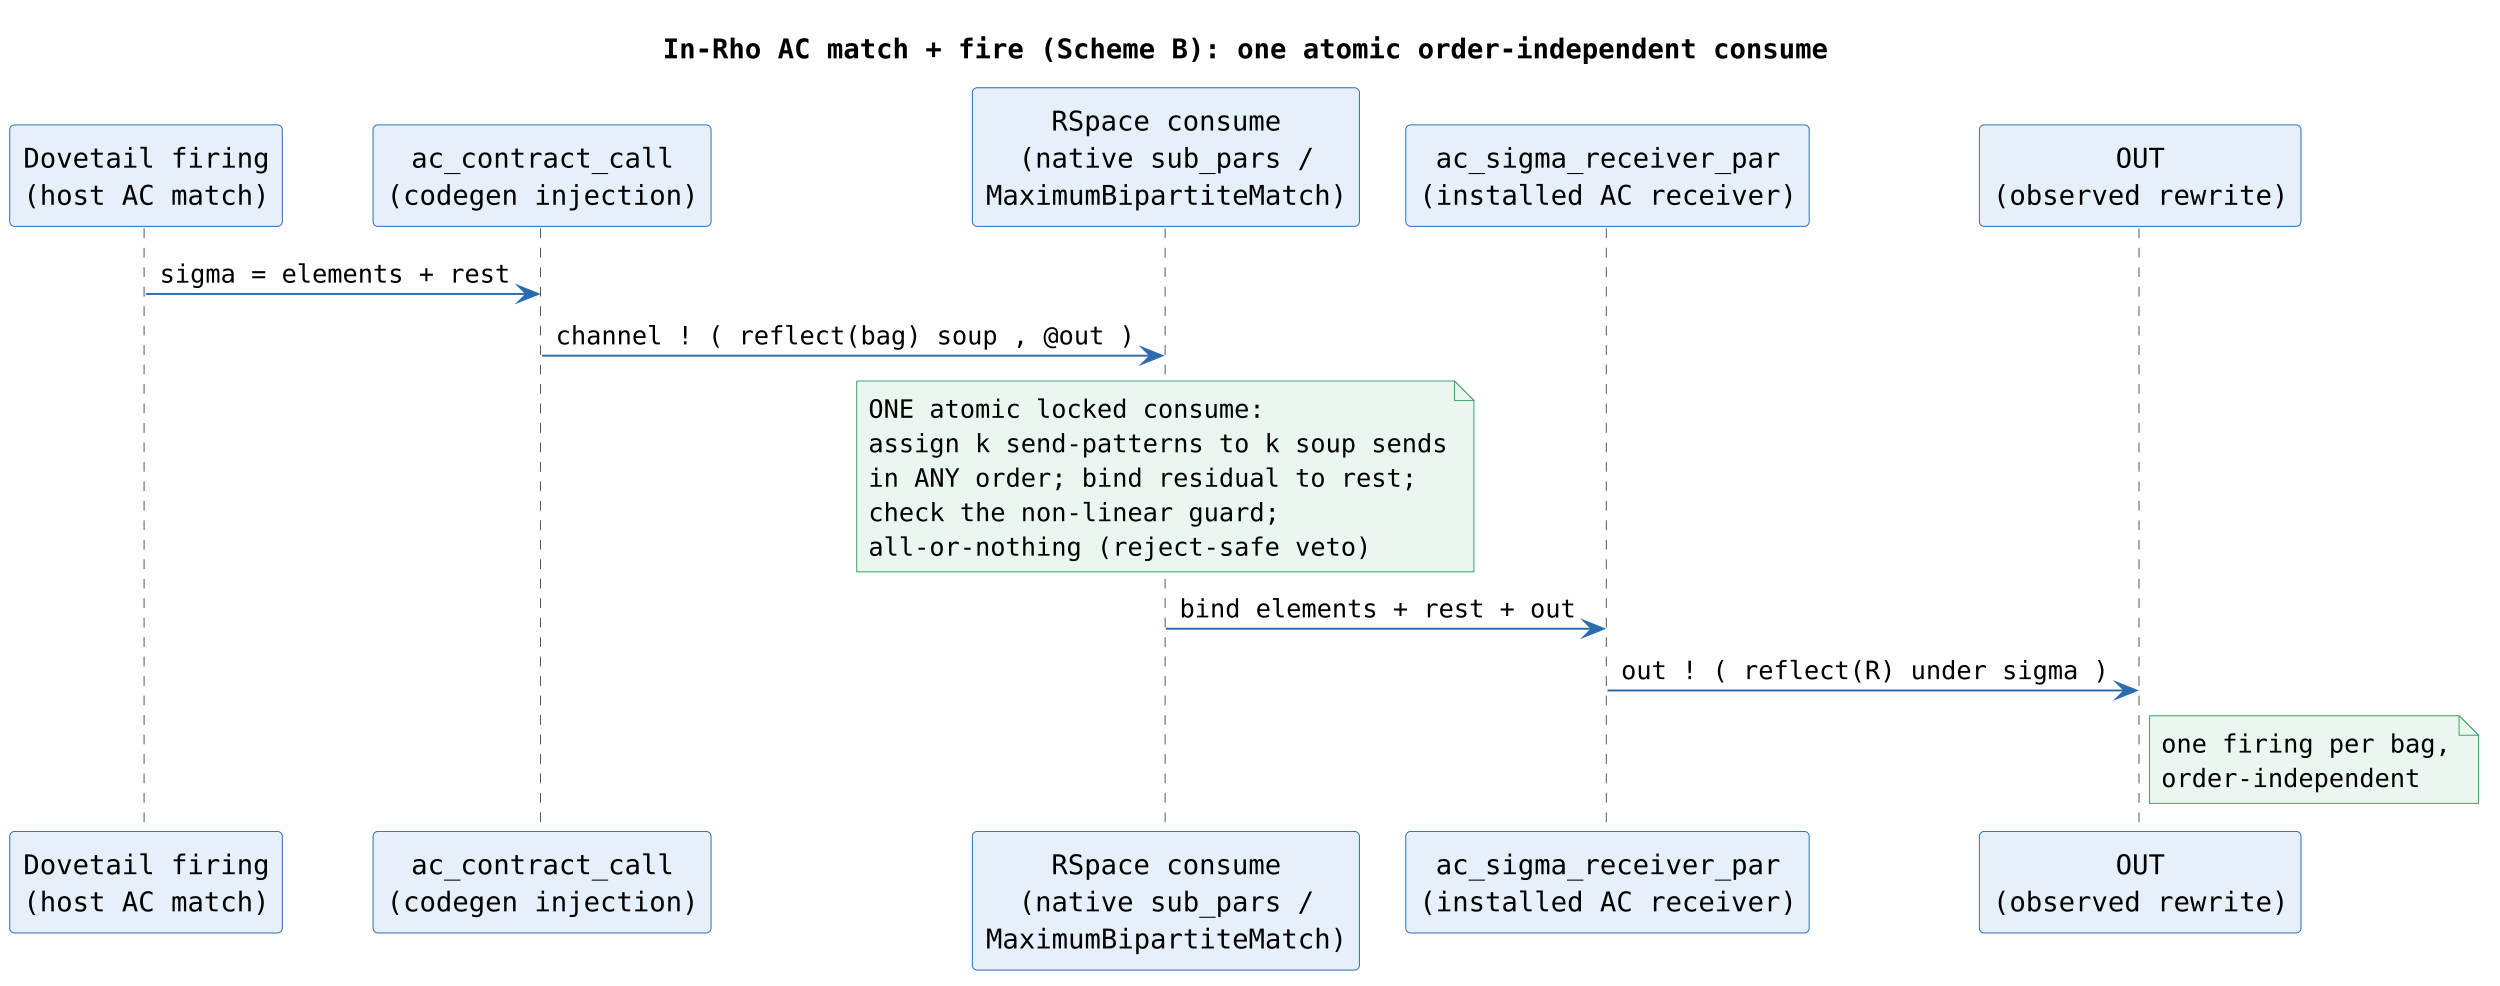
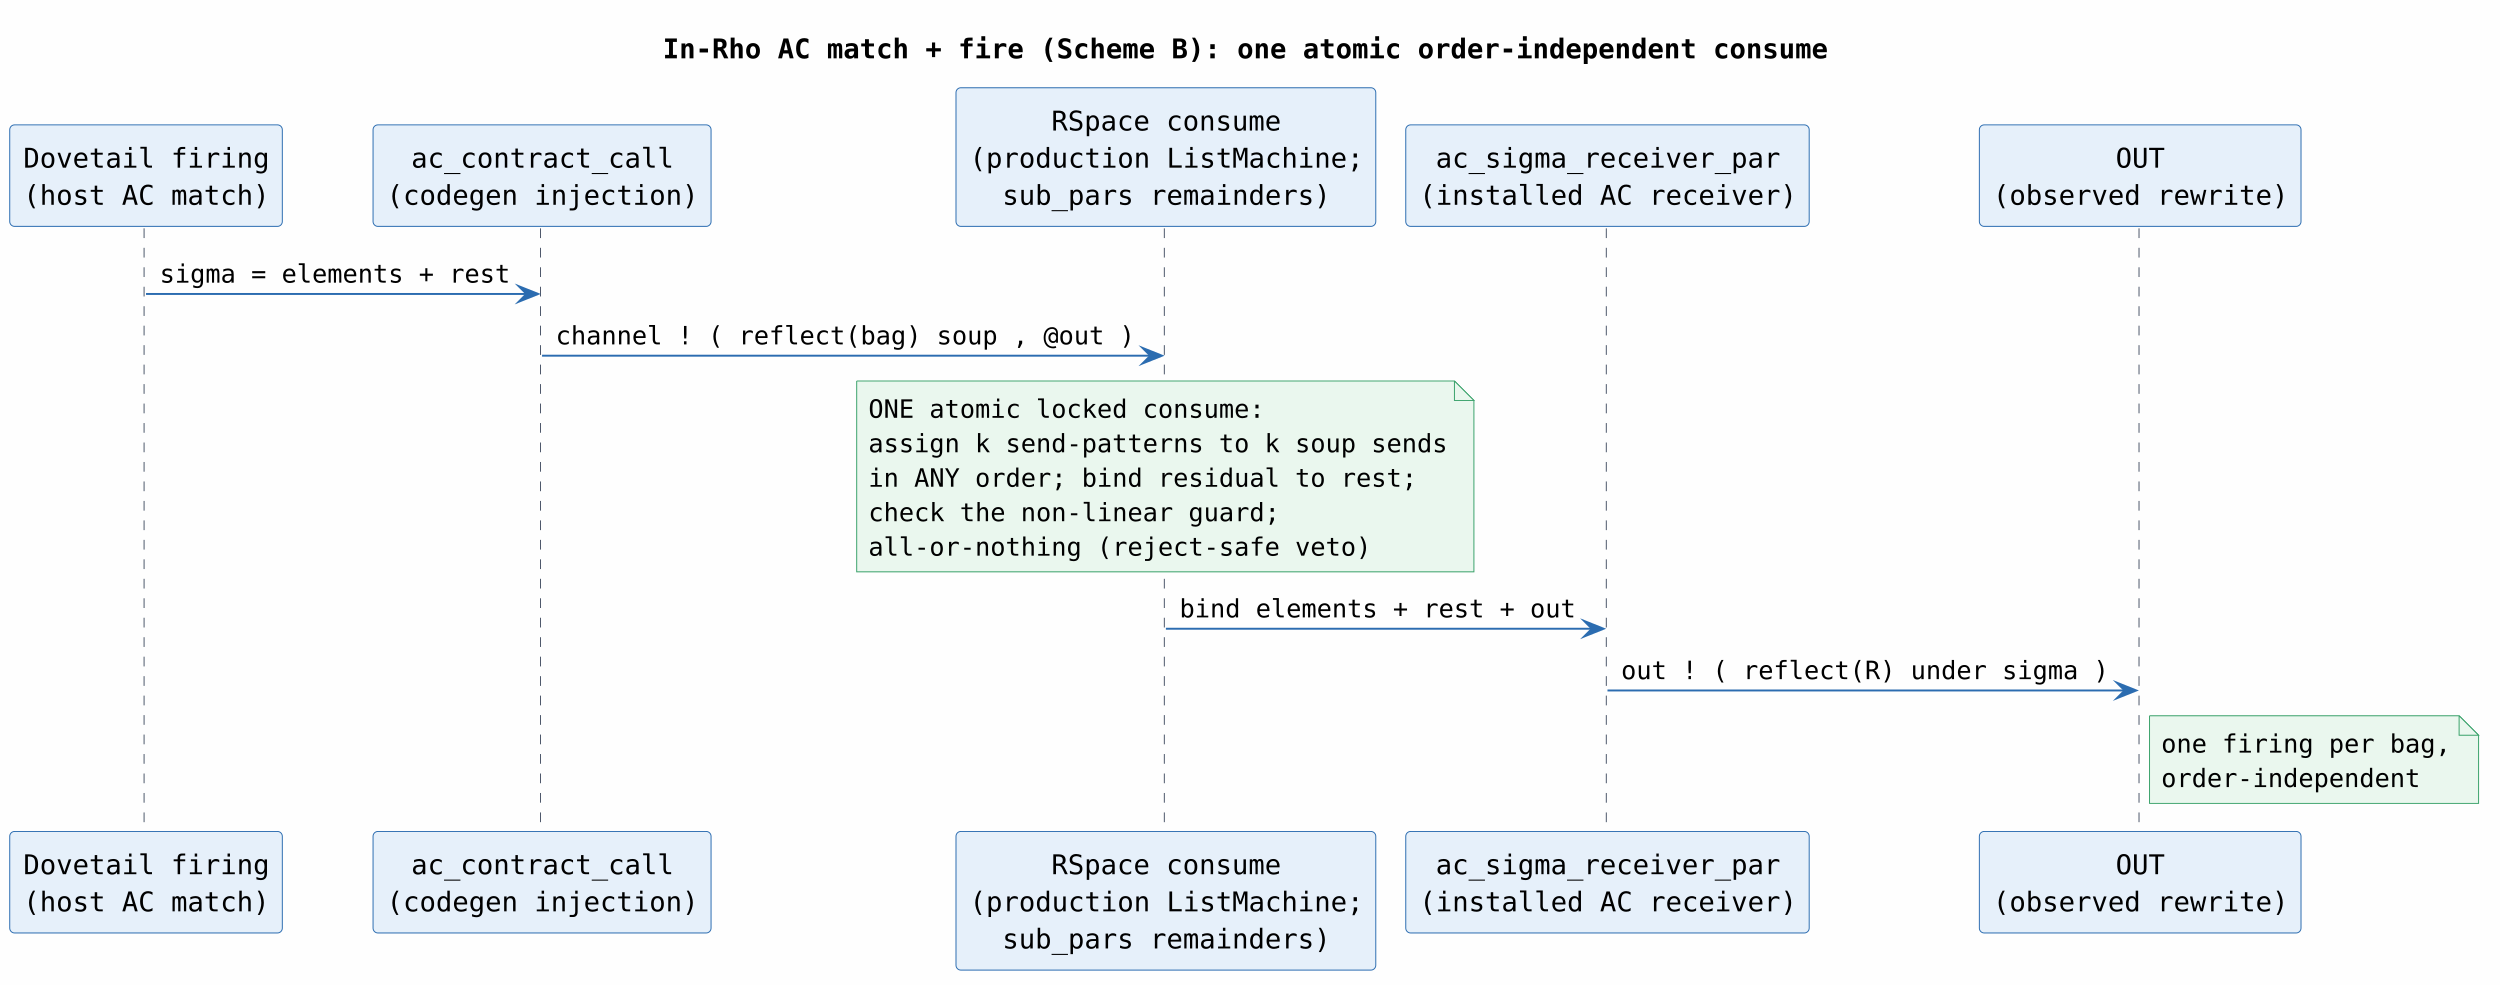
<svg xmlns="http://www.w3.org/2000/svg" contentStyleType="text/css" data-diagram-type="SEQUENCE" height="506px" preserveAspectRatio="none" style="width:1284px;height:506px;background:#FEFEFE;" version="1.1" viewBox="0 0 1284 506" width="1284px" zoomAndPan="magnify">
  <defs />
  <g>
    <rect fill="#FEFEFE" height="506" style="stroke:none;stroke-width:1;" width="1284" x="0" y="0" />
    <g class="title" data-source-line="1">
      <text fill="#000000" font-family="monospace" font-size="14" font-weight="700" lengthAdjust="spacing" textLength="596.397" x="340.401" y="29.966">In-Rho AC match + fire (Scheme B): one atomic order-independent consume</text>
    </g>
    <g class="participant-lifeline" data-entity-uid="part1" data-qualified-name="DV" data-source-line="11" id="part1-lifeline">
      <g>
        <rect fill="#000000" fill-opacity="0" height="310.766" width="8" x="71" y="117.272" />
        <line style="stroke:#4A5568;stroke-width:0.5;stroke-dasharray:5,5;" x1="74" x2="74" y1="117.272" y2="428.038" />
      </g>
    </g>
    <g class="participant-lifeline" data-entity-uid="part2" data-qualified-name="INJ" data-source-line="12" id="part2-lifeline">
      <g>
        <rect fill="#000000" fill-opacity="0" height="310.766" width="8" x="274.4" y="117.272" />
        <line style="stroke:#4A5568;stroke-width:0.5;stroke-dasharray:5,5;" x1="277.6" x2="277.6" y1="117.272" y2="428.038" />
      </g>
    </g>
    <g class="participant-lifeline" data-entity-uid="part3" data-qualified-name="RS" data-source-line="13" id="part3-lifeline">
      <g>
        <rect fill="#000000" fill-opacity="0" height="310.766" width="8" x="594.8" y="117.272" />
-         <line style="stroke:#4A5568;stroke-width:0.5;stroke-dasharray:5,5;" x1="598.4" x2="598.4" y1="117.272" y2="428.038" />
+         <line style="stroke:#4A5568;stroke-width:0.5;stroke-dasharray:5,5;" x1="598" x2="598" y1="117.272" y2="428.038" />
      </g>
    </g>
    <g class="participant-lifeline" data-entity-uid="part4" data-qualified-name="RCV" data-source-line="14" id="part4-lifeline">
      <g>
        <rect fill="#000000" fill-opacity="0" height="310.766" width="8" x="821.6" y="117.272" />
        <line style="stroke:#4A5568;stroke-width:0.5;stroke-dasharray:5,5;" x1="825" x2="825" y1="117.272" y2="428.038" />
      </g>
    </g>
    <g class="participant-lifeline" data-entity-uid="part5" data-qualified-name="OUT" data-source-line="15" id="part5-lifeline">
      <g>
        <rect fill="#000000" fill-opacity="0" height="310.766" width="8" x="1095.2" y="117.272" />
        <line style="stroke:#4A5568;stroke-width:0.5;stroke-dasharray:5,5;" x1="1098.6" x2="1098.6" y1="117.272" y2="428.038" />
      </g>
    </g>
    <g class="participant participant-head" data-entity-uid="part1" data-qualified-name="DV" data-source-line="11" id="part1-head">
      <rect fill="#E6F0FA" height="52.136" rx="2.5" ry="2.5" style="stroke:#2B6CB0;stroke-width:0.5;" width="140" x="5" y="64.136" />
      <text fill="#000000" font-family="monospace" font-size="14" lengthAdjust="spacing" textLength="125.999" x="12" y="86.102">Dovetail firing</text>
      <text fill="#000000" font-family="monospace" font-size="14" lengthAdjust="spacing" textLength="125.999" x="12" y="105.17">(host AC match)</text>
    </g>
    <g class="participant participant-tail" data-entity-uid="part1" data-qualified-name="DV" data-source-line="11" id="part1-tail">
      <rect fill="#E6F0FA" height="52.136" rx="2.5" ry="2.5" style="stroke:#2B6CB0;stroke-width:0.5;" width="140" x="5" y="427.038" />
      <text fill="#000000" font-family="monospace" font-size="14" lengthAdjust="spacing" textLength="125.999" x="12" y="449.004">Dovetail firing</text>
      <text fill="#000000" font-family="monospace" font-size="14" lengthAdjust="spacing" textLength="125.999" x="12" y="468.072">(host AC match)</text>
    </g>
    <g class="participant participant-head" data-entity-uid="part2" data-qualified-name="INJ" data-source-line="12" id="part2-head">
      <rect fill="#E6F0FA" height="52.136" rx="2.5" ry="2.5" style="stroke:#2B6CB0;stroke-width:0.5;" width="173.599" x="191.6" y="64.136" />
      <text fill="#000000" font-family="monospace" font-size="14" lengthAdjust="spacing" textLength="134.399" x="211.2" y="86.102">ac_contract_call</text>
      <text fill="#000000" font-family="monospace" font-size="14" lengthAdjust="spacing" textLength="159.599" x="198.6" y="105.17">(codegen injection)</text>
    </g>
    <g class="participant participant-tail" data-entity-uid="part2" data-qualified-name="INJ" data-source-line="12" id="part2-tail">
      <rect fill="#E6F0FA" height="52.136" rx="2.5" ry="2.5" style="stroke:#2B6CB0;stroke-width:0.5;" width="173.599" x="191.6" y="427.038" />
      <text fill="#000000" font-family="monospace" font-size="14" lengthAdjust="spacing" textLength="134.399" x="211.2" y="449.004">ac_contract_call</text>
      <text fill="#000000" font-family="monospace" font-size="14" lengthAdjust="spacing" textLength="159.599" x="198.6" y="468.072">(codegen injection)</text>
    </g>
    <g class="participant participant-head" data-entity-uid="part3" data-qualified-name="RS" data-source-line="13" id="part3-head">
-       <rect fill="#E6F0FA" height="71.204" rx="2.5" ry="2.5" style="stroke:#2B6CB0;stroke-width:0.5;" width="198.799" x="499.4" y="45.068" />
+       <rect fill="#E6F0FA" height="71.204" rx="2.5" ry="2.5" style="stroke:#2B6CB0;stroke-width:0.5;" width="215.599" x="491" y="45.068" />
      <text fill="#000000" font-family="monospace" font-size="14" lengthAdjust="spacing" textLength="117.6" x="540" y="67.034">RSpace consume</text>
-       <text fill="#000000" font-family="monospace" font-size="14" lengthAdjust="spacing" textLength="151.199" x="523.2" y="86.102">(native sub_pars /</text>
-       <text fill="#000000" font-family="monospace" font-size="14" lengthAdjust="spacing" textLength="184.799" x="506.4" y="105.17">MaximumBipartiteMatch)</text>
+       <text fill="#000000" font-family="monospace" font-size="14" lengthAdjust="spacing" textLength="201.599" x="498" y="86.102">(production ListMachine;</text>
+       <text fill="#000000" font-family="monospace" font-size="14" lengthAdjust="spacing" textLength="167.999" x="514.8" y="105.17">sub_pars remainders)</text>
    </g>
    <g class="participant participant-tail" data-entity-uid="part3" data-qualified-name="RS" data-source-line="13" id="part3-tail">
-       <rect fill="#E6F0FA" height="71.204" rx="2.5" ry="2.5" style="stroke:#2B6CB0;stroke-width:0.5;" width="198.799" x="499.4" y="427.038" />
+       <rect fill="#E6F0FA" height="71.204" rx="2.5" ry="2.5" style="stroke:#2B6CB0;stroke-width:0.5;" width="215.599" x="491" y="427.038" />
      <text fill="#000000" font-family="monospace" font-size="14" lengthAdjust="spacing" textLength="117.6" x="540" y="449.004">RSpace consume</text>
-       <text fill="#000000" font-family="monospace" font-size="14" lengthAdjust="spacing" textLength="151.199" x="523.2" y="468.072">(native sub_pars /</text>
-       <text fill="#000000" font-family="monospace" font-size="14" lengthAdjust="spacing" textLength="184.799" x="506.4" y="487.14">MaximumBipartiteMatch)</text>
+       <text fill="#000000" font-family="monospace" font-size="14" lengthAdjust="spacing" textLength="201.599" x="498" y="468.072">(production ListMachine;</text>
+       <text fill="#000000" font-family="monospace" font-size="14" lengthAdjust="spacing" textLength="167.999" x="514.8" y="487.14">sub_pars remainders)</text>
    </g>
    <g class="participant participant-head" data-entity-uid="part4" data-qualified-name="RCV" data-source-line="14" id="part4-head">
      <rect fill="#E6F0FA" height="52.136" rx="2.5" ry="2.5" style="stroke:#2B6CB0;stroke-width:0.5;" width="207.199" x="722" y="64.136" />
      <text fill="#000000" font-family="monospace" font-size="14" lengthAdjust="spacing" textLength="176.399" x="737.4" y="86.102">ac_sigma_receiver_par</text>
      <text fill="#000000" font-family="monospace" font-size="14" lengthAdjust="spacing" textLength="193.199" x="729" y="105.17">(installed AC receiver)</text>
    </g>
    <g class="participant participant-tail" data-entity-uid="part4" data-qualified-name="RCV" data-source-line="14" id="part4-tail">
      <rect fill="#E6F0FA" height="52.136" rx="2.5" ry="2.5" style="stroke:#2B6CB0;stroke-width:0.5;" width="207.199" x="722" y="427.038" />
      <text fill="#000000" font-family="monospace" font-size="14" lengthAdjust="spacing" textLength="176.399" x="737.4" y="449.004">ac_sigma_receiver_par</text>
      <text fill="#000000" font-family="monospace" font-size="14" lengthAdjust="spacing" textLength="193.199" x="729" y="468.072">(installed AC receiver)</text>
    </g>
    <g class="participant participant-head" data-entity-uid="part5" data-qualified-name="OUT" data-source-line="15" id="part5-head">
      <rect fill="#E6F0FA" height="52.136" rx="2.5" ry="2.5" style="stroke:#2B6CB0;stroke-width:0.5;" width="165.199" x="1016.6" y="64.136" />
      <text fill="#000000" font-family="monospace" font-size="14" lengthAdjust="spacing" textLength="25.2" x="1086.6" y="86.102">OUT</text>
      <text fill="#000000" font-family="monospace" font-size="14" lengthAdjust="spacing" textLength="151.199" x="1023.6" y="105.17">(observed rewrite)</text>
    </g>
    <g class="participant participant-tail" data-entity-uid="part5" data-qualified-name="OUT" data-source-line="15" id="part5-tail">
      <rect fill="#E6F0FA" height="52.136" rx="2.5" ry="2.5" style="stroke:#2B6CB0;stroke-width:0.5;" width="165.199" x="1016.6" y="427.038" />
      <text fill="#000000" font-family="monospace" font-size="14" lengthAdjust="spacing" textLength="25.2" x="1086.6" y="449.004">OUT</text>
      <text fill="#000000" font-family="monospace" font-size="14" lengthAdjust="spacing" textLength="151.199" x="1023.6" y="468.072">(observed rewrite)</text>
    </g>
    <g class="message" data-entity-1="part1" data-entity-2="part2" data-source-line="17" id="msg1">
      <polygon fill="#2B6CB0" points="266.4,146.978,276.4,150.978,266.4,154.978,270.4,150.978" style="stroke:#2B6CB0;stroke-width:1;stroke-linejoin:miter;stroke-miterlimit:10;" />
      <line style="stroke:#2B6CB0;stroke-width:1;" x1="75" x2="272.4" y1="150.978" y2="150.978" />
      <text fill="#000000" font-family="monospace" font-size="13" lengthAdjust="spacing" textLength="179.4" x="82" y="145.169">sigma = elements + rest</text>
    </g>
    <g class="message" data-entity-1="part2" data-entity-2="part3" data-source-line="18" id="msg2">
      <polygon fill="#2B6CB0" points="586.8,178.684,596.8,182.684,586.8,186.684,590.8,182.684" style="stroke:#2B6CB0;stroke-width:1;stroke-linejoin:miter;stroke-miterlimit:10;" />
      <line style="stroke:#2B6CB0;stroke-width:1;" x1="278.4" x2="592.8" y1="182.684" y2="182.684" />
      <text fill="#000000" font-family="monospace" font-size="13" lengthAdjust="spacing" textLength="296.4" x="285.4" y="176.875">channel ! ( reflect(bag) soup , @out )</text>
    </g>
    <path d="M440,195.684 L440,293.684 L757,293.684 L757,205.684 L747,195.684 L440,195.684" fill="#EAF7EE" style="stroke:#38A169;stroke-width:0.5;" />
    <path d="M747,195.684 L747,205.684 L757,205.684 L747,195.684" fill="#EAF7EE" style="stroke:#38A169;stroke-width:0.5;" />
    <text fill="#000000" font-family="monospace" font-size="13" lengthAdjust="spacing" textLength="202.8" x="446" y="214.581">ONE atomic locked consume:</text>
    <text fill="#000000" font-family="monospace" font-size="13" lengthAdjust="spacing" textLength="296.4" x="446" y="232.287">assign k send-patterns to k soup sends</text>
    <text fill="#000000" font-family="monospace" font-size="13" lengthAdjust="spacing" textLength="280.8" x="446" y="249.993">in ANY order; bind residual to rest;</text>
    <text fill="#000000" font-family="monospace" font-size="13" lengthAdjust="spacing" textLength="210.6" x="446" y="267.699">check the non-linear guard;</text>
    <text fill="#000000" font-family="monospace" font-size="13" lengthAdjust="spacing" textLength="257.4" x="446" y="285.405">all-or-nothing (reject-safe veto)</text>
    <g class="message" data-entity-1="part3" data-entity-2="part4" data-source-line="26" id="msg3">
      <polygon fill="#2B6CB0" points="813.6,318.92,823.6,322.92,813.6,326.92,817.6,322.92" style="stroke:#2B6CB0;stroke-width:1;stroke-linejoin:miter;stroke-miterlimit:10;" />
      <line style="stroke:#2B6CB0;stroke-width:1;" x1="598.8" x2="819.6" y1="322.92" y2="322.92" />
      <text fill="#000000" font-family="monospace" font-size="13" lengthAdjust="spacing" textLength="202.8" x="605.8" y="317.111">bind elements + rest + out</text>
    </g>
    <g class="message" data-entity-1="part4" data-entity-2="part5" data-source-line="27" id="msg4">
      <polygon fill="#2B6CB0" points="1087.2,350.626,1097.2,354.626,1087.2,358.626,1091.2,354.626" style="stroke:#2B6CB0;stroke-width:1;stroke-linejoin:miter;stroke-miterlimit:10;" />
      <line style="stroke:#2B6CB0;stroke-width:1;" x1="825.6" x2="1093.2" y1="354.626" y2="354.626" />
      <text fill="#000000" font-family="monospace" font-size="13" lengthAdjust="spacing" textLength="249.6" x="832.6" y="348.817">out ! ( reflect(R) under sigma )</text>
    </g>
    <path d="M1104,367.626 L1104,412.626 L1273,412.626 L1273,377.626 L1263,367.626 L1104,367.626" fill="#EAF7EE" style="stroke:#38A169;stroke-width:0.5;" />
    <path d="M1263,367.626 L1263,377.626 L1273,377.626 L1263,367.626" fill="#EAF7EE" style="stroke:#38A169;stroke-width:0.5;" />
    <text fill="#000000" font-family="monospace" font-size="13" lengthAdjust="spacing" textLength="148.2" x="1110" y="386.523">one firing per bag,</text>
    <text fill="#000000" font-family="monospace" font-size="13" lengthAdjust="spacing" textLength="132.6" x="1110" y="404.229">order-independent</text>
  </g>
</svg>
